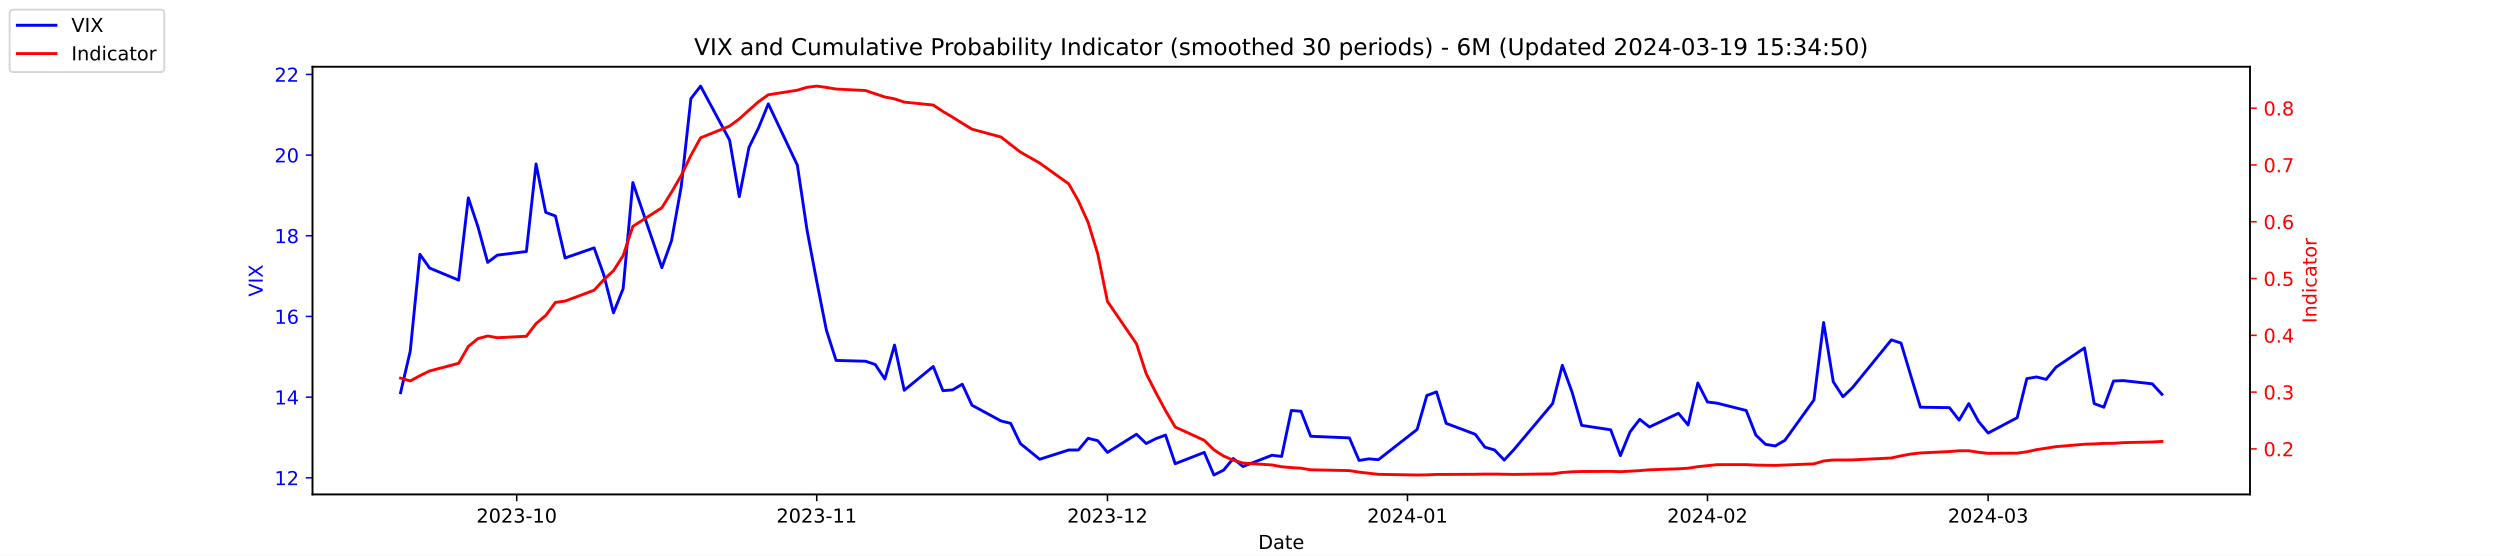
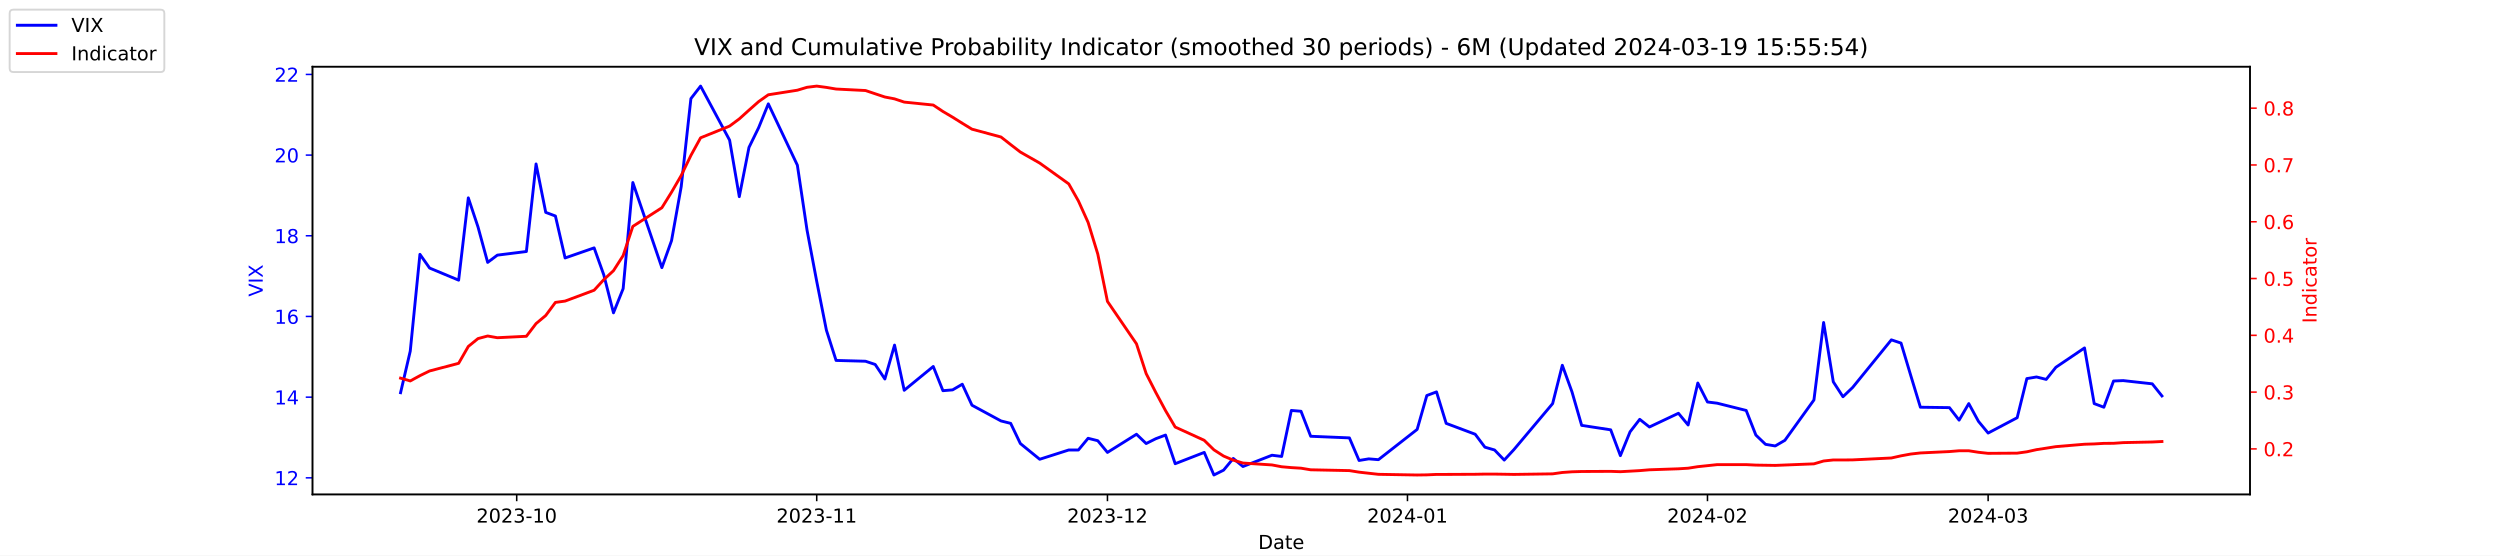
<svg xmlns="http://www.w3.org/2000/svg" xmlns:xlink="http://www.w3.org/1999/xlink" width="1296pt" height="288pt" viewBox="0 0 1296 288" version="1.1">
  <defs>
    <style type="text/css">*{stroke-linejoin: round; stroke-linecap: butt}</style>
  </defs>
  <g id="figure_1">
    <g id="patch_1">
      <path d="M 0 288  L 1296 288  L 1296 0  L 0 0  z " style="fill: #ffffff" />
    </g>
    <g id="axes_1">
      <g id="patch_2">
        <path d="M 162 256.32  L 1166.4 256.32  L 1166.4 34.56  L 162 34.56  z " style="fill: #ffffff" />
      </g>
      <g id="matplotlib.axis_1">
        <g id="xtick_1">
          <g id="line2d_1">
            <defs>
-               <path id="m682fab03b1" d="M 0 0  L 0 3.5  " style="stroke: #000000; stroke-width: 0.8" />
+               <path id="m56eefec7b4" d="M 0 0  L 0 3.5  " style="stroke: #000000; stroke-width: 0.8" />
            </defs>
            <g>
-               <use xlink:href="#m682fab03b1" x="267.858" y="256.32" style="stroke: #000000; stroke-width: 0.8" />
+               <use xlink:href="#m56eefec7b4" x="267.858" y="256.32" style="stroke: #000000; stroke-width: 0.8" />
            </g>
          </g>
          <g id="text_1">
            <g transform="translate(246.9669 270.9184) scale(0.1 -0.1)">
              <defs>
                <path id="DejaVuSans-32" d="M 1228 531  L 3431 531  L 3431 0  L 469 0  L 469 531  Q 828 903 1448 1529  Q 2069 2156 2228 2338  Q 2531 2678 2651 2914  Q 2772 3150 2772 3378  Q 2772 3750 2511 3984  Q 2250 4219 1831 4219  Q 1534 4219 1204 4116  Q 875 4013 500 3803  L 500 4441  Q 881 4594 1212 4672  Q 1544 4750 1819 4750  Q 2544 4750 2975 4387  Q 3406 4025 3406 3419  Q 3406 3131 3298 2873  Q 3191 2616 2906 2266  Q 2828 2175 2409 1742  Q 1991 1309 1228 531  z " transform="scale(0.015625)" />
                <path id="DejaVuSans-30" d="M 2034 4250  Q 1547 4250 1301 3770  Q 1056 3291 1056 2328  Q 1056 1369 1301 889  Q 1547 409 2034 409  Q 2525 409 2770 889  Q 3016 1369 3016 2328  Q 3016 3291 2770 3770  Q 2525 4250 2034 4250  z M 2034 4750  Q 2819 4750 3233 4129  Q 3647 3509 3647 2328  Q 3647 1150 3233 529  Q 2819 -91 2034 -91  Q 1250 -91 836 529  Q 422 1150 422 2328  Q 422 3509 836 4129  Q 1250 4750 2034 4750  z " transform="scale(0.015625)" />
                <path id="DejaVuSans-33" d="M 2597 2516  Q 3050 2419 3304 2112  Q 3559 1806 3559 1356  Q 3559 666 3084 287  Q 2609 -91 1734 -91  Q 1441 -91 1130 -33  Q 819 25 488 141  L 488 750  Q 750 597 1062 519  Q 1375 441 1716 441  Q 2309 441 2620 675  Q 2931 909 2931 1356  Q 2931 1769 2642 2001  Q 2353 2234 1838 2234  L 1294 2234  L 1294 2753  L 1863 2753  Q 2328 2753 2575 2939  Q 2822 3125 2822 3475  Q 2822 3834 2567 4026  Q 2313 4219 1838 4219  Q 1578 4219 1281 4162  Q 984 4106 628 3988  L 628 4550  Q 988 4650 1302 4700  Q 1616 4750 1894 4750  Q 2613 4750 3031 4423  Q 3450 4097 3450 3541  Q 3450 3153 3228 2886  Q 3006 2619 2597 2516  z " transform="scale(0.015625)" />
                <path id="DejaVuSans-2d" d="M 313 2009  L 1997 2009  L 1997 1497  L 313 1497  L 313 2009  z " transform="scale(0.015625)" />
                <path id="DejaVuSans-31" d="M 794 531  L 1825 531  L 1825 4091  L 703 3866  L 703 4441  L 1819 4666  L 2450 4666  L 2450 531  L 3481 531  L 3481 0  L 794 0  L 794 531  z " transform="scale(0.015625)" />
              </defs>
              <use xlink:href="#DejaVuSans-32" />
              <use xlink:href="#DejaVuSans-30" x="63.623" />
              <use xlink:href="#DejaVuSans-32" x="127.246" />
              <use xlink:href="#DejaVuSans-33" x="190.869" />
              <use xlink:href="#DejaVuSans-2d" x="254.492" />
              <use xlink:href="#DejaVuSans-31" x="290.576" />
              <use xlink:href="#DejaVuSans-30" x="354.199" />
            </g>
          </g>
        </g>
        <g id="xtick_2">
          <g id="line2d_2">
            <g>
-               <use xlink:href="#m682fab03b1" x="423.385" y="256.32" style="stroke: #000000; stroke-width: 0.8" />
+               <use xlink:href="#m56eefec7b4" x="423.385" y="256.32" style="stroke: #000000; stroke-width: 0.8" />
            </g>
          </g>
          <g id="text_2">
            <g transform="translate(402.4934 270.9184) scale(0.1 -0.1)">
              <use xlink:href="#DejaVuSans-32" />
              <use xlink:href="#DejaVuSans-30" x="63.623" />
              <use xlink:href="#DejaVuSans-32" x="127.246" />
              <use xlink:href="#DejaVuSans-33" x="190.869" />
              <use xlink:href="#DejaVuSans-2d" x="254.492" />
              <use xlink:href="#DejaVuSans-31" x="290.576" />
              <use xlink:href="#DejaVuSans-31" x="354.199" />
            </g>
          </g>
        </g>
        <g id="xtick_3">
          <g id="line2d_3">
            <g>
-               <use xlink:href="#m682fab03b1" x="574.103" y="256.32" style="stroke: #000000; stroke-width: 0.8" />
+               <use xlink:href="#m56eefec7b4" x="574.103" y="256.32" style="stroke: #000000; stroke-width: 0.8" />
            </g>
          </g>
          <g id="text_3">
            <g transform="translate(553.2119 270.9184) scale(0.1 -0.1)">
              <use xlink:href="#DejaVuSans-32" />
              <use xlink:href="#DejaVuSans-30" x="63.623" />
              <use xlink:href="#DejaVuSans-32" x="127.246" />
              <use xlink:href="#DejaVuSans-33" x="190.869" />
              <use xlink:href="#DejaVuSans-2d" x="254.492" />
              <use xlink:href="#DejaVuSans-31" x="290.576" />
              <use xlink:href="#DejaVuSans-32" x="354.199" />
            </g>
          </g>
        </g>
        <g id="xtick_4">
          <g id="line2d_4">
            <g>
-               <use xlink:href="#m682fab03b1" x="729.63" y="256.32" style="stroke: #000000; stroke-width: 0.8" />
+               <use xlink:href="#m56eefec7b4" x="729.63" y="256.32" style="stroke: #000000; stroke-width: 0.8" />
            </g>
          </g>
          <g id="text_4">
            <g transform="translate(708.7384 270.9184) scale(0.1 -0.1)">
              <defs>
                <path id="DejaVuSans-34" d="M 2419 4116  L 825 1625  L 2419 1625  L 2419 4116  z M 2253 4666  L 3047 4666  L 3047 1625  L 3713 1625  L 3713 1100  L 3047 1100  L 3047 0  L 2419 0  L 2419 1100  L 313 1100  L 313 1709  L 2253 4666  z " transform="scale(0.015625)" />
              </defs>
              <use xlink:href="#DejaVuSans-32" />
              <use xlink:href="#DejaVuSans-30" x="63.623" />
              <use xlink:href="#DejaVuSans-32" x="127.246" />
              <use xlink:href="#DejaVuSans-34" x="190.869" />
              <use xlink:href="#DejaVuSans-2d" x="254.492" />
              <use xlink:href="#DejaVuSans-30" x="290.576" />
              <use xlink:href="#DejaVuSans-31" x="354.199" />
            </g>
          </g>
        </g>
        <g id="xtick_5">
          <g id="line2d_5">
            <g>
-               <use xlink:href="#m682fab03b1" x="885.156" y="256.32" style="stroke: #000000; stroke-width: 0.8" />
+               <use xlink:href="#m56eefec7b4" x="885.156" y="256.32" style="stroke: #000000; stroke-width: 0.8" />
            </g>
          </g>
          <g id="text_5">
            <g transform="translate(864.2649 270.9184) scale(0.1 -0.1)">
              <use xlink:href="#DejaVuSans-32" />
              <use xlink:href="#DejaVuSans-30" x="63.623" />
              <use xlink:href="#DejaVuSans-32" x="127.246" />
              <use xlink:href="#DejaVuSans-34" x="190.869" />
              <use xlink:href="#DejaVuSans-2d" x="254.492" />
              <use xlink:href="#DejaVuSans-30" x="290.576" />
              <use xlink:href="#DejaVuSans-32" x="354.199" />
            </g>
          </g>
        </g>
        <g id="xtick_6">
          <g id="line2d_6">
            <g>
-               <use xlink:href="#m682fab03b1" x="1030.649" y="256.32" style="stroke: #000000; stroke-width: 0.8" />
+               <use xlink:href="#m56eefec7b4" x="1030.649" y="256.32" style="stroke: #000000; stroke-width: 0.8" />
            </g>
          </g>
          <g id="text_6">
            <g transform="translate(1009.757 270.9184) scale(0.1 -0.1)">
              <use xlink:href="#DejaVuSans-32" />
              <use xlink:href="#DejaVuSans-30" x="63.623" />
              <use xlink:href="#DejaVuSans-32" x="127.246" />
              <use xlink:href="#DejaVuSans-34" x="190.869" />
              <use xlink:href="#DejaVuSans-2d" x="254.492" />
              <use xlink:href="#DejaVuSans-30" x="290.576" />
              <use xlink:href="#DejaVuSans-33" x="354.199" />
            </g>
          </g>
        </g>
        <g id="text_7">
          <g transform="translate(652.2492 284.5966) scale(0.1 -0.1)">
            <defs>
              <path id="DejaVuSans-44" d="M 1259 4147  L 1259 519  L 2022 519  Q 2988 519 3436 956  Q 3884 1394 3884 2338  Q 3884 3275 3436 3711  Q 2988 4147 2022 4147  L 1259 4147  z M 628 4666  L 1925 4666  Q 3281 4666 3915 4102  Q 4550 3538 4550 2338  Q 4550 1131 3912 565  Q 3275 0 1925 0  L 628 0  L 628 4666  z " transform="scale(0.015625)" />
              <path id="DejaVuSans-61" d="M 2194 1759  Q 1497 1759 1228 1600  Q 959 1441 959 1056  Q 959 750 1161 570  Q 1363 391 1709 391  Q 2188 391 2477 730  Q 2766 1069 2766 1631  L 2766 1759  L 2194 1759  z M 3341 1997  L 3341 0  L 2766 0  L 2766 531  Q 2569 213 2275 61  Q 1981 -91 1556 -91  Q 1019 -91 701 211  Q 384 513 384 1019  Q 384 1609 779 1909  Q 1175 2209 1959 2209  L 2766 2209  L 2766 2266  Q 2766 2663 2505 2880  Q 2244 3097 1772 3097  Q 1472 3097 1187 3025  Q 903 2953 641 2809  L 641 3341  Q 956 3463 1253 3523  Q 1550 3584 1831 3584  Q 2591 3584 2966 3190  Q 3341 2797 3341 1997  z " transform="scale(0.015625)" />
              <path id="DejaVuSans-74" d="M 1172 4494  L 1172 3500  L 2356 3500  L 2356 3053  L 1172 3053  L 1172 1153  Q 1172 725 1289 603  Q 1406 481 1766 481  L 2356 481  L 2356 0  L 1766 0  Q 1100 0 847 248  Q 594 497 594 1153  L 594 3053  L 172 3053  L 172 3500  L 594 3500  L 594 4494  L 1172 4494  z " transform="scale(0.015625)" />
              <path id="DejaVuSans-65" d="M 3597 1894  L 3597 1613  L 953 1613  Q 991 1019 1311 708  Q 1631 397 2203 397  Q 2534 397 2845 478  Q 3156 559 3463 722  L 3463 178  Q 3153 47 2828 -22  Q 2503 -91 2169 -91  Q 1331 -91 842 396  Q 353 884 353 1716  Q 353 2575 817 3079  Q 1281 3584 2069 3584  Q 2775 3584 3186 3129  Q 3597 2675 3597 1894  z M 3022 2063  Q 3016 2534 2758 2815  Q 2500 3097 2075 3097  Q 1594 3097 1305 2825  Q 1016 2553 972 2059  L 3022 2063  z " transform="scale(0.015625)" />
            </defs>
            <use xlink:href="#DejaVuSans-44" />
            <use xlink:href="#DejaVuSans-61" x="77.002" />
            <use xlink:href="#DejaVuSans-74" x="138.281" />
            <use xlink:href="#DejaVuSans-65" x="177.49" />
          </g>
        </g>
      </g>
      <g id="matplotlib.axis_2">
        <g id="ytick_1">
          <g id="line2d_7">
            <defs>
-               <path id="me8ca800cf0" d="M 0 0  L -3.5 0  " style="stroke: #0000ff; stroke-width: 0.8" />
+               <path id="m4234134380" d="M 0 0  L -3.5 0  " style="stroke: #0000ff; stroke-width: 0.8" />
            </defs>
            <g>
-               <use xlink:href="#me8ca800cf0" x="162" y="247.704" style="fill: #0000ff; stroke: #0000ff; stroke-width: 0.8" />
+               <use xlink:href="#m4234134380" x="162" y="247.704" style="fill: #0000ff; stroke: #0000ff; stroke-width: 0.8" />
            </g>
          </g>
          <g id="text_8">
            <g style="fill: #0000ff" transform="translate(142.275 251.5031) scale(0.1 -0.1)">
              <use xlink:href="#DejaVuSans-31" />
              <use xlink:href="#DejaVuSans-32" x="63.623" />
            </g>
          </g>
        </g>
        <g id="ytick_2">
          <g id="line2d_8">
            <g>
-               <use xlink:href="#me8ca800cf0" x="162" y="205.878" style="fill: #0000ff; stroke: #0000ff; stroke-width: 0.8" />
+               <use xlink:href="#m4234134380" x="162" y="205.878" style="fill: #0000ff; stroke: #0000ff; stroke-width: 0.8" />
            </g>
          </g>
          <g id="text_9">
            <g style="fill: #0000ff" transform="translate(142.275 209.6774) scale(0.1 -0.1)">
              <use xlink:href="#DejaVuSans-31" />
              <use xlink:href="#DejaVuSans-34" x="63.623" />
            </g>
          </g>
        </g>
        <g id="ytick_3">
          <g id="line2d_9">
            <g>
-               <use xlink:href="#me8ca800cf0" x="162" y="164.052" style="fill: #0000ff; stroke: #0000ff; stroke-width: 0.8" />
+               <use xlink:href="#m4234134380" x="162" y="164.052" style="fill: #0000ff; stroke: #0000ff; stroke-width: 0.8" />
            </g>
          </g>
          <g id="text_10">
            <g style="fill: #0000ff" transform="translate(142.275 167.8517) scale(0.1 -0.1)">
              <defs>
                <path id="DejaVuSans-36" d="M 2113 2584  Q 1688 2584 1439 2293  Q 1191 2003 1191 1497  Q 1191 994 1439 701  Q 1688 409 2113 409  Q 2538 409 2786 701  Q 3034 994 3034 1497  Q 3034 2003 2786 2293  Q 2538 2584 2113 2584  z M 3366 4563  L 3366 3988  Q 3128 4100 2886 4159  Q 2644 4219 2406 4219  Q 1781 4219 1451 3797  Q 1122 3375 1075 2522  Q 1259 2794 1537 2939  Q 1816 3084 2150 3084  Q 2853 3084 3261 2657  Q 3669 2231 3669 1497  Q 3669 778 3244 343  Q 2819 -91 2113 -91  Q 1303 -91 875 529  Q 447 1150 447 2328  Q 447 3434 972 4092  Q 1497 4750 2381 4750  Q 2619 4750 2861 4703  Q 3103 4656 3366 4563  z " transform="scale(0.015625)" />
              </defs>
              <use xlink:href="#DejaVuSans-31" />
              <use xlink:href="#DejaVuSans-36" x="63.623" />
            </g>
          </g>
        </g>
        <g id="ytick_4">
          <g id="line2d_10">
            <g>
-               <use xlink:href="#me8ca800cf0" x="162" y="122.227" style="fill: #0000ff; stroke: #0000ff; stroke-width: 0.8" />
+               <use xlink:href="#m4234134380" x="162" y="122.227" style="fill: #0000ff; stroke: #0000ff; stroke-width: 0.8" />
            </g>
          </g>
          <g id="text_11">
            <g style="fill: #0000ff" transform="translate(142.275 126.0259) scale(0.1 -0.1)">
              <defs>
                <path id="DejaVuSans-38" d="M 2034 2216  Q 1584 2216 1326 1975  Q 1069 1734 1069 1313  Q 1069 891 1326 650  Q 1584 409 2034 409  Q 2484 409 2743 651  Q 3003 894 3003 1313  Q 3003 1734 2745 1975  Q 2488 2216 2034 2216  z M 1403 2484  Q 997 2584 770 2862  Q 544 3141 544 3541  Q 544 4100 942 4425  Q 1341 4750 2034 4750  Q 2731 4750 3128 4425  Q 3525 4100 3525 3541  Q 3525 3141 3298 2862  Q 3072 2584 2669 2484  Q 3125 2378 3379 2068  Q 3634 1759 3634 1313  Q 3634 634 3220 271  Q 2806 -91 2034 -91  Q 1263 -91 848 271  Q 434 634 434 1313  Q 434 1759 690 2068  Q 947 2378 1403 2484  z M 1172 3481  Q 1172 3119 1398 2916  Q 1625 2713 2034 2713  Q 2441 2713 2670 2916  Q 2900 3119 2900 3481  Q 2900 3844 2670 4047  Q 2441 4250 2034 4250  Q 1625 4250 1398 4047  Q 1172 3844 1172 3481  z " transform="scale(0.015625)" />
              </defs>
              <use xlink:href="#DejaVuSans-31" />
              <use xlink:href="#DejaVuSans-38" x="63.623" />
            </g>
          </g>
        </g>
        <g id="ytick_5">
          <g id="line2d_11">
            <g>
-               <use xlink:href="#me8ca800cf0" x="162" y="80.401" style="fill: #0000ff; stroke: #0000ff; stroke-width: 0.8" />
+               <use xlink:href="#m4234134380" x="162" y="80.401" style="fill: #0000ff; stroke: #0000ff; stroke-width: 0.8" />
            </g>
          </g>
          <g id="text_12">
            <g style="fill: #0000ff" transform="translate(142.275 84.2002) scale(0.1 -0.1)">
              <use xlink:href="#DejaVuSans-32" />
              <use xlink:href="#DejaVuSans-30" x="63.623" />
            </g>
          </g>
        </g>
        <g id="ytick_6">
          <g id="line2d_12">
            <g>
-               <use xlink:href="#me8ca800cf0" x="162" y="38.575" style="fill: #0000ff; stroke: #0000ff; stroke-width: 0.8" />
+               <use xlink:href="#m4234134380" x="162" y="38.575" style="fill: #0000ff; stroke: #0000ff; stroke-width: 0.8" />
            </g>
          </g>
          <g id="text_13">
            <g style="fill: #0000ff" transform="translate(142.275 42.37447) scale(0.1 -0.1)">
              <use xlink:href="#DejaVuSans-32" />
              <use xlink:href="#DejaVuSans-32" x="63.623" />
            </g>
          </g>
        </g>
        <g id="text_14">
          <g style="fill: #0000ff" transform="translate(136.1953 153.7603) rotate(-90) scale(0.1 -0.1)">
            <defs>
              <path id="DejaVuSans-56" d="M 1831 0  L 50 4666  L 709 4666  L 2188 738  L 3669 4666  L 4325 4666  L 2547 0  L 1831 0  z " transform="scale(0.015625)" />
              <path id="DejaVuSans-49" d="M 628 4666  L 1259 4666  L 1259 0  L 628 0  L 628 4666  z " transform="scale(0.015625)" />
              <path id="DejaVuSans-58" d="M 403 4666  L 1081 4666  L 2241 2931  L 3406 4666  L 4084 4666  L 2584 2425  L 4184 0  L 3506 0  L 2194 1984  L 872 0  L 191 0  L 1856 2491  L 403 4666  z " transform="scale(0.015625)" />
            </defs>
            <use xlink:href="#DejaVuSans-56" />
            <use xlink:href="#DejaVuSans-49" x="68.408" />
            <use xlink:href="#DejaVuSans-58" x="97.9" />
          </g>
        </g>
      </g>
      <g id="line2d_13">
-         <path d="M 207.655 203.578  L 212.672 182.037  L 217.689 131.847  L 222.705 138.957  L 237.756 145.231  L 242.773 102.569  L 247.79 117.626  L 252.807 136.029  L 257.824 132.265  L 272.875 130.383  L 277.892 85.002  L 282.909 110.097  L 287.926 111.979  L 292.943 133.729  L 307.994 128.501  L 313.011 142.512  L 318.028 162.17  L 323.045 149.623  L 328.062 94.622  L 343.113 138.748  L 348.13 124.736  L 353.147 96.713  L 358.164 51.123  L 363.181 44.64  L 378.232 72.663  L 383.249 101.941  L 388.266 76.428  L 393.283 66.18  L 398.3 53.842  L 413.351 85.629  L 418.368 119.299  L 423.385 145.858  L 428.402 171.163  L 433.419 186.847  L 448.679 187.266  L 453.696 188.939  L 458.713 196.467  L 463.73 178.901  L 468.747 202.323  L 483.798 189.984  L 488.815 202.532  L 493.832 202.114  L 498.849 199.186  L 503.866 210.061  L 518.917 218.217  L 523.934 219.472  L 528.951 229.928  L 538.984 238.084  L 554.035 233.274  L 559.052 233.274  L 564.069 227.209  L 569.086 228.464  L 574.103 234.529  L 589.154 225.118  L 594.171 229.928  L 599.188 227.418  L 604.205 225.536  L 609.222 240.384  L 624.273 234.529  L 629.29 246.24  L 634.307 243.73  L 639.324 237.666  L 644.341 241.848  L 659.392 235.993  L 664.409 236.62  L 669.426 212.779  L 674.443 213.198  L 679.46 226.164  L 699.528 227  L 704.545 238.711  L 709.562 237.875  L 714.579 238.293  L 734.647 222.608  L 739.664 205.042  L 744.681 203.159  L 749.698 219.472  L 764.749 225.118  L 769.766 231.81  L 774.783 233.274  L 779.8 238.502  L 784.817 233.065  L 804.885 209.224  L 809.902 189.357  L 814.919 203.159  L 819.936 220.517  L 834.986 222.818  L 840.003 236.202  L 845.02 223.863  L 850.037 217.38  L 855.054 221.354  L 870.105 214.243  L 875.122 220.308  L 880.139 198.559  L 885.156 208.388  L 890.173 209.015  L 905.224 212.779  L 910.241 225.536  L 915.258 230.346  L 920.275 231.183  L 925.292 228.255  L 940.343 207.342  L 945.36 167.189  L 950.377 197.931  L 955.394 205.669  L 960.411 200.859  L 980.479 176.182  L 985.496 177.855  L 990.513 194.585  L 995.53 211.106  L 1010.581 211.316  L 1015.598 217.798  L 1020.615 209.224  L 1025.632 218.426  L 1030.649 224.491  L 1045.7 216.544  L 1050.717 196.258  L 1055.734 195.422  L 1060.751 196.677  L 1065.768 190.403  L 1080.61 180.364  L 1085.627 209.224  L 1090.644 211.106  L 1095.661 197.513  L 1100.678 197.304  L 1115.728 198.977  L 1120.745 204.414  " clip-path="url(#p1dd8aed8fa)" style="fill: none; stroke: #0000ff; stroke-width: 1.5; stroke-linecap: square" />
+         <path d="M 207.655 203.578  L 212.672 182.037  L 217.689 131.847  L 222.705 138.957  L 237.756 145.231  L 242.773 102.569  L 247.79 117.626  L 252.807 136.029  L 257.824 132.265  L 272.875 130.383  L 277.892 85.002  L 282.909 110.097  L 287.926 111.979  L 292.943 133.729  L 307.994 128.501  L 313.011 142.512  L 318.028 162.17  L 323.045 149.623  L 328.062 94.622  L 343.113 138.748  L 348.13 124.736  L 353.147 96.713  L 358.164 51.123  L 363.181 44.64  L 378.232 72.663  L 383.249 101.941  L 388.266 76.428  L 393.283 66.18  L 398.3 53.842  L 413.351 85.629  L 418.368 119.299  L 423.385 145.858  L 428.402 171.163  L 433.419 186.847  L 448.679 187.266  L 453.696 188.939  L 458.713 196.467  L 463.73 178.901  L 468.747 202.323  L 483.798 189.984  L 488.815 202.532  L 493.832 202.114  L 498.849 199.186  L 503.866 210.061  L 518.917 218.217  L 523.934 219.472  L 528.951 229.928  L 538.984 238.084  L 554.035 233.274  L 559.052 233.274  L 564.069 227.209  L 569.086 228.464  L 574.103 234.529  L 589.154 225.118  L 594.171 229.928  L 599.188 227.418  L 604.205 225.536  L 609.222 240.384  L 624.273 234.529  L 629.29 246.24  L 634.307 243.73  L 639.324 237.666  L 644.341 241.848  L 659.392 235.993  L 664.409 236.62  L 669.426 212.779  L 674.443 213.198  L 679.46 226.164  L 699.528 227  L 704.545 238.711  L 709.562 237.875  L 714.579 238.293  L 734.647 222.608  L 739.664 205.042  L 744.681 203.159  L 749.698 219.472  L 764.749 225.118  L 769.766 231.81  L 774.783 233.274  L 779.8 238.502  L 784.817 233.065  L 804.885 209.224  L 809.902 189.357  L 814.919 203.159  L 819.936 220.517  L 834.986 222.818  L 840.003 236.202  L 845.02 223.863  L 850.037 217.38  L 855.054 221.354  L 870.105 214.243  L 875.122 220.308  L 880.139 198.559  L 885.156 208.388  L 890.173 209.015  L 905.224 212.779  L 910.241 225.536  L 915.258 230.346  L 920.275 231.183  L 925.292 228.255  L 940.343 207.342  L 945.36 167.189  L 950.377 197.931  L 955.394 205.669  L 960.411 200.859  L 980.479 176.182  L 985.496 177.855  L 990.513 194.585  L 995.53 211.106  L 1010.581 211.316  L 1015.598 217.798  L 1020.615 209.224  L 1025.632 218.426  L 1030.649 224.491  L 1045.7 216.544  L 1050.717 196.258  L 1055.734 195.422  L 1060.751 196.677  L 1065.768 190.403  L 1080.61 180.364  L 1085.627 209.224  L 1090.644 211.106  L 1095.661 197.513  L 1100.678 197.304  L 1115.728 198.977  L 1120.745 205.251  " clip-path="url(#p139e846988)" style="fill: none; stroke: #0000ff; stroke-width: 1.5; stroke-linecap: square" />
      </g>
      <g id="patch_3">
        <path d="M 162 256.32  L 162 34.56  " style="fill: none; stroke: #000000; stroke-width: 0.8; stroke-linejoin: miter; stroke-linecap: square" />
      </g>
      <g id="patch_4">
        <path d="M 1166.4 256.32  L 1166.4 34.56  " style="fill: none; stroke: #000000; stroke-width: 0.8; stroke-linejoin: miter; stroke-linecap: square" />
      </g>
      <g id="patch_5">
        <path d="M 162 256.32  L 1166.4 256.32  " style="fill: none; stroke: #000000; stroke-width: 0.8; stroke-linejoin: miter; stroke-linecap: square" />
      </g>
      <g id="patch_6">
        <path d="M 162 34.56  L 1166.4 34.56  " style="fill: none; stroke: #000000; stroke-width: 0.8; stroke-linejoin: miter; stroke-linecap: square" />
      </g>
    </g>
    <g id="axes_2">
      <g id="matplotlib.axis_3">
        <g id="ytick_7">
          <g id="line2d_14">
            <defs>
-               <path id="m44a4d90c9a" d="M 0 0  L 3.5 0  " style="stroke: #ff0000; stroke-width: 0.8" />
+               <path id="m56b8c5a5df" d="M 0 0  L 3.5 0  " style="stroke: #ff0000; stroke-width: 0.8" />
            </defs>
            <g>
-               <use xlink:href="#m44a4d90c9a" x="1166.4" y="232.713" style="fill: #ff0000; stroke: #ff0000; stroke-width: 0.8" />
+               <use xlink:href="#m56b8c5a5df" x="1166.4" y="232.713" style="fill: #ff0000; stroke: #ff0000; stroke-width: 0.8" />
            </g>
          </g>
          <g id="text_15">
            <g style="fill: #ff0000" transform="translate(1173.4 236.5124) scale(0.1 -0.1)">
              <defs>
                <path id="DejaVuSans-2e" d="M 684 794  L 1344 794  L 1344 0  L 684 0  L 684 794  z " transform="scale(0.015625)" />
              </defs>
              <use xlink:href="#DejaVuSans-30" />
              <use xlink:href="#DejaVuSans-2e" x="63.623" />
              <use xlink:href="#DejaVuSans-32" x="95.41" />
            </g>
          </g>
        </g>
        <g id="ytick_8">
          <g id="line2d_15">
            <g>
-               <use xlink:href="#m44a4d90c9a" x="1166.4" y="203.274" style="fill: #ff0000; stroke: #ff0000; stroke-width: 0.8" />
+               <use xlink:href="#m56b8c5a5df" x="1166.4" y="203.274" style="fill: #ff0000; stroke: #ff0000; stroke-width: 0.8" />
            </g>
          </g>
          <g id="text_16">
            <g style="fill: #ff0000" transform="translate(1173.4 207.0729) scale(0.1 -0.1)">
              <use xlink:href="#DejaVuSans-30" />
              <use xlink:href="#DejaVuSans-2e" x="63.623" />
              <use xlink:href="#DejaVuSans-33" x="95.41" />
            </g>
          </g>
        </g>
        <g id="ytick_9">
          <g id="line2d_16">
            <g>
-               <use xlink:href="#m44a4d90c9a" x="1166.4" y="173.834" style="fill: #ff0000; stroke: #ff0000; stroke-width: 0.8" />
+               <use xlink:href="#m56b8c5a5df" x="1166.4" y="173.834" style="fill: #ff0000; stroke: #ff0000; stroke-width: 0.8" />
            </g>
          </g>
          <g id="text_17">
            <g style="fill: #ff0000" transform="translate(1173.4 177.6333) scale(0.1 -0.1)">
              <use xlink:href="#DejaVuSans-30" />
              <use xlink:href="#DejaVuSans-2e" x="63.623" />
              <use xlink:href="#DejaVuSans-34" x="95.41" />
            </g>
          </g>
        </g>
        <g id="ytick_10">
          <g id="line2d_17">
            <g>
-               <use xlink:href="#m44a4d90c9a" x="1166.4" y="144.395" style="fill: #ff0000; stroke: #ff0000; stroke-width: 0.8" />
+               <use xlink:href="#m56b8c5a5df" x="1166.4" y="144.395" style="fill: #ff0000; stroke: #ff0000; stroke-width: 0.8" />
            </g>
          </g>
          <g id="text_18">
            <g style="fill: #ff0000" transform="translate(1173.4 148.1937) scale(0.1 -0.1)">
              <defs>
                <path id="DejaVuSans-35" d="M 691 4666  L 3169 4666  L 3169 4134  L 1269 4134  L 1269 2991  Q 1406 3038 1543 3061  Q 1681 3084 1819 3084  Q 2600 3084 3056 2656  Q 3513 2228 3513 1497  Q 3513 744 3044 326  Q 2575 -91 1722 -91  Q 1428 -91 1123 -41  Q 819 9 494 109  L 494 744  Q 775 591 1075 516  Q 1375 441 1709 441  Q 2250 441 2565 725  Q 2881 1009 2881 1497  Q 2881 1984 2565 2268  Q 2250 2553 1709 2553  Q 1456 2553 1204 2497  Q 953 2441 691 2322  L 691 4666  z " transform="scale(0.015625)" />
              </defs>
              <use xlink:href="#DejaVuSans-30" />
              <use xlink:href="#DejaVuSans-2e" x="63.623" />
              <use xlink:href="#DejaVuSans-35" x="95.41" />
            </g>
          </g>
        </g>
        <g id="ytick_11">
          <g id="line2d_18">
            <g>
-               <use xlink:href="#m44a4d90c9a" x="1166.4" y="114.955" style="fill: #ff0000; stroke: #ff0000; stroke-width: 0.8" />
+               <use xlink:href="#m56b8c5a5df" x="1166.4" y="114.955" style="fill: #ff0000; stroke: #ff0000; stroke-width: 0.8" />
            </g>
          </g>
          <g id="text_19">
            <g style="fill: #ff0000" transform="translate(1173.4 118.7542) scale(0.1 -0.1)">
              <use xlink:href="#DejaVuSans-30" />
              <use xlink:href="#DejaVuSans-2e" x="63.623" />
              <use xlink:href="#DejaVuSans-36" x="95.41" />
            </g>
          </g>
        </g>
        <g id="ytick_12">
          <g id="line2d_19">
            <g>
-               <use xlink:href="#m44a4d90c9a" x="1166.4" y="85.515" style="fill: #ff0000; stroke: #ff0000; stroke-width: 0.8" />
+               <use xlink:href="#m56b8c5a5df" x="1166.4" y="85.515" style="fill: #ff0000; stroke: #ff0000; stroke-width: 0.8" />
            </g>
          </g>
          <g id="text_20">
            <g style="fill: #ff0000" transform="translate(1173.4 89.31461) scale(0.1 -0.1)">
              <defs>
                <path id="DejaVuSans-37" d="M 525 4666  L 3525 4666  L 3525 4397  L 1831 0  L 1172 0  L 2766 4134  L 525 4134  L 525 4666  z " transform="scale(0.015625)" />
              </defs>
              <use xlink:href="#DejaVuSans-30" />
              <use xlink:href="#DejaVuSans-2e" x="63.623" />
              <use xlink:href="#DejaVuSans-37" x="95.41" />
            </g>
          </g>
        </g>
        <g id="ytick_13">
          <g id="line2d_20">
            <g>
-               <use xlink:href="#m44a4d90c9a" x="1166.4" y="56.076" style="fill: #ff0000; stroke: #ff0000; stroke-width: 0.8" />
+               <use xlink:href="#m56b8c5a5df" x="1166.4" y="56.076" style="fill: #ff0000; stroke: #ff0000; stroke-width: 0.8" />
            </g>
          </g>
          <g id="text_21">
            <g style="fill: #ff0000" transform="translate(1173.4 59.87505) scale(0.1 -0.1)">
              <use xlink:href="#DejaVuSans-30" />
              <use xlink:href="#DejaVuSans-2e" x="63.623" />
              <use xlink:href="#DejaVuSans-38" x="95.41" />
            </g>
          </g>
        </g>
        <g id="text_22">
          <g style="fill: #ff0000" transform="translate(1200.902 167.5353) rotate(-90) scale(0.1 -0.1)">
            <defs>
              <path id="DejaVuSans-6e" d="M 3513 2113  L 3513 0  L 2938 0  L 2938 2094  Q 2938 2591 2744 2837  Q 2550 3084 2163 3084  Q 1697 3084 1428 2787  Q 1159 2491 1159 1978  L 1159 0  L 581 0  L 581 3500  L 1159 3500  L 1159 2956  Q 1366 3272 1645 3428  Q 1925 3584 2291 3584  Q 2894 3584 3203 3211  Q 3513 2838 3513 2113  z " transform="scale(0.015625)" />
              <path id="DejaVuSans-64" d="M 2906 2969  L 2906 4863  L 3481 4863  L 3481 0  L 2906 0  L 2906 525  Q 2725 213 2448 61  Q 2172 -91 1784 -91  Q 1150 -91 751 415  Q 353 922 353 1747  Q 353 2572 751 3078  Q 1150 3584 1784 3584  Q 2172 3584 2448 3432  Q 2725 3281 2906 2969  z M 947 1747  Q 947 1113 1208 752  Q 1469 391 1925 391  Q 2381 391 2643 752  Q 2906 1113 2906 1747  Q 2906 2381 2643 2742  Q 2381 3103 1925 3103  Q 1469 3103 1208 2742  Q 947 2381 947 1747  z " transform="scale(0.015625)" />
              <path id="DejaVuSans-69" d="M 603 3500  L 1178 3500  L 1178 0  L 603 0  L 603 3500  z M 603 4863  L 1178 4863  L 1178 4134  L 603 4134  L 603 4863  z " transform="scale(0.015625)" />
              <path id="DejaVuSans-63" d="M 3122 3366  L 3122 2828  Q 2878 2963 2633 3030  Q 2388 3097 2138 3097  Q 1578 3097 1268 2742  Q 959 2388 959 1747  Q 959 1106 1268 751  Q 1578 397 2138 397  Q 2388 397 2633 464  Q 2878 531 3122 666  L 3122 134  Q 2881 22 2623 -34  Q 2366 -91 2075 -91  Q 1284 -91 818 406  Q 353 903 353 1747  Q 353 2603 823 3093  Q 1294 3584 2113 3584  Q 2378 3584 2631 3529  Q 2884 3475 3122 3366  z " transform="scale(0.015625)" />
              <path id="DejaVuSans-6f" d="M 1959 3097  Q 1497 3097 1228 2736  Q 959 2375 959 1747  Q 959 1119 1226 758  Q 1494 397 1959 397  Q 2419 397 2687 759  Q 2956 1122 2956 1747  Q 2956 2369 2687 2733  Q 2419 3097 1959 3097  z M 1959 3584  Q 2709 3584 3137 3096  Q 3566 2609 3566 1747  Q 3566 888 3137 398  Q 2709 -91 1959 -91  Q 1206 -91 779 398  Q 353 888 353 1747  Q 353 2609 779 3096  Q 1206 3584 1959 3584  z " transform="scale(0.015625)" />
              <path id="DejaVuSans-72" d="M 2631 2963  Q 2534 3019 2420 3045  Q 2306 3072 2169 3072  Q 1681 3072 1420 2755  Q 1159 2438 1159 1844  L 1159 0  L 581 0  L 581 3500  L 1159 3500  L 1159 2956  Q 1341 3275 1631 3429  Q 1922 3584 2338 3584  Q 2397 3584 2469 3576  Q 2541 3569 2628 3553  L 2631 2963  z " transform="scale(0.015625)" />
            </defs>
            <use xlink:href="#DejaVuSans-49" />
            <use xlink:href="#DejaVuSans-6e" x="29.492" />
            <use xlink:href="#DejaVuSans-64" x="92.871" />
            <use xlink:href="#DejaVuSans-69" x="156.348" />
            <use xlink:href="#DejaVuSans-63" x="184.131" />
            <use xlink:href="#DejaVuSans-61" x="239.111" />
            <use xlink:href="#DejaVuSans-74" x="300.391" />
            <use xlink:href="#DejaVuSans-6f" x="339.6" />
            <use xlink:href="#DejaVuSans-72" x="400.781" />
          </g>
        </g>
      </g>
      <g id="line2d_21">
-         <path d="M 207.655 196.03  L 212.672 197.48  L 217.689 194.751  L 222.705 192.302  L 237.756 188.344  L 242.773 179.6  L 247.79 175.524  L 252.807 174.185  L 257.824 175.072  L 272.875 174.329  L 277.892 167.743  L 282.909 163.548  L 287.926 156.768  L 292.943 156.08  L 307.994 150.454  L 313.011 144.956  L 318.028 140.325  L 323.045 132.481  L 328.062 117.358  L 343.113 107.685  L 348.13 99.611  L 353.147 90.97  L 358.164 80.575  L 363.181 71.441  L 378.232 65.356  L 383.249 61.63  L 388.266 57.104  L 393.283 52.675  L 398.3 49.133  L 413.351 46.763  L 418.368 45.254  L 423.385 44.64  L 428.402 45.308  L 433.419 46.153  L 448.679 46.927  L 453.696 48.615  L 458.713 50.286  L 463.73 51.252  L 468.747 52.928  L 483.798 54.457  L 488.815 57.793  L 493.832 60.754  L 498.849 63.899  L 503.866 66.969  L 518.917 71.025  L 523.934 74.957  L 528.951 78.824  L 538.984 84.54  L 554.035 95.325  L 559.052 104.185  L 564.069 115.298  L 569.086 131.683  L 574.103 156.245  L 589.154 178.256  L 594.171 193.676  L 599.188 203.499  L 604.205 212.853  L 609.222 221.38  L 624.273 228.267  L 629.29 233.189  L 634.307 236.419  L 639.324 238.538  L 644.341 240.04  L 659.392 241.024  L 664.409 241.967  L 669.426 242.407  L 674.443 242.71  L 679.46 243.542  L 699.528 243.962  L 704.545 244.766  L 709.562 245.329  L 714.579 245.887  L 734.647 246.24  L 739.664 246.165  L 744.681 245.938  L 749.698 245.938  L 764.749 245.865  L 769.766 245.769  L 774.783 245.769  L 779.8 245.849  L 784.817 245.938  L 804.885 245.644  L 809.902 244.934  L 814.919 244.579  L 819.936 244.425  L 834.986 244.349  L 840.003 244.525  L 845.02 244.252  L 850.037 243.966  L 855.054 243.542  L 870.105 243.027  L 875.122 242.717  L 880.139 241.924  L 885.156 241.401  L 890.173 240.864  L 905.224 240.864  L 910.241 241.106  L 915.258 241.187  L 920.275 241.268  L 925.292 241.065  L 940.343 240.46  L 945.36 238.98  L 950.377 238.442  L 955.394 238.455  L 960.411 238.405  L 980.479 237.424  L 985.496 236.302  L 990.513 235.377  L 995.53 234.808  L 1010.581 234.091  L 1015.598 233.679  L 1020.615 233.679  L 1025.632 234.458  L 1030.649 235.014  L 1045.7 234.911  L 1050.717 234.214  L 1055.734 233.102  L 1060.751 232.331  L 1065.768 231.541  L 1080.61 230.291  L 1085.627 230.134  L 1090.644 229.843  L 1095.661 229.81  L 1100.678 229.454  L 1115.728 229.128  L 1120.745 228.854  " clip-path="url(#p1dd8aed8fa)" style="fill: none; stroke: #ff0000; stroke-width: 1.5; stroke-linecap: square" />
+         <path d="M 207.655 196.03  L 212.672 197.48  L 217.689 194.751  L 222.705 192.302  L 237.756 188.344  L 242.773 179.6  L 247.79 175.524  L 252.807 174.185  L 257.824 175.072  L 272.875 174.329  L 277.892 167.743  L 282.909 163.548  L 287.926 156.768  L 292.943 156.08  L 307.994 150.454  L 313.011 144.956  L 318.028 140.325  L 323.045 132.481  L 328.062 117.358  L 343.113 107.685  L 348.13 99.611  L 353.147 90.97  L 358.164 80.575  L 363.181 71.441  L 378.232 65.356  L 383.249 61.63  L 388.266 57.104  L 393.283 52.675  L 398.3 49.133  L 413.351 46.763  L 418.368 45.254  L 423.385 44.64  L 428.402 45.308  L 433.419 46.153  L 448.679 46.927  L 453.696 48.615  L 458.713 50.286  L 463.73 51.252  L 468.747 52.928  L 483.798 54.457  L 488.815 57.793  L 493.832 60.754  L 498.849 63.899  L 503.866 66.969  L 518.917 71.025  L 523.934 74.957  L 528.951 78.824  L 538.984 84.54  L 554.035 95.325  L 559.052 104.185  L 564.069 115.298  L 569.086 131.683  L 574.103 156.245  L 589.154 178.256  L 594.171 193.676  L 599.188 203.499  L 604.205 212.853  L 609.222 221.38  L 624.273 228.267  L 629.29 233.189  L 634.307 236.419  L 639.324 238.538  L 644.341 240.04  L 659.392 241.024  L 664.409 241.967  L 669.426 242.407  L 674.443 242.71  L 679.46 243.542  L 699.528 243.962  L 704.545 244.766  L 709.562 245.329  L 714.579 245.887  L 734.647 246.24  L 739.664 246.165  L 744.681 245.938  L 749.698 245.938  L 764.749 245.865  L 769.766 245.769  L 774.783 245.769  L 779.8 245.849  L 784.817 245.938  L 804.885 245.644  L 809.902 244.934  L 814.919 244.579  L 819.936 244.425  L 834.986 244.349  L 840.003 244.525  L 845.02 244.252  L 850.037 243.966  L 855.054 243.542  L 870.105 243.027  L 875.122 242.717  L 880.139 241.924  L 885.156 241.401  L 890.173 240.864  L 905.224 240.864  L 910.241 241.106  L 915.258 241.187  L 920.275 241.268  L 925.292 241.065  L 940.343 240.46  L 945.36 238.98  L 950.377 238.442  L 955.394 238.455  L 960.411 238.405  L 980.479 237.424  L 985.496 236.302  L 990.513 235.377  L 995.53 234.808  L 1010.581 234.091  L 1015.598 233.679  L 1020.615 233.679  L 1025.632 234.458  L 1030.649 235.014  L 1045.7 234.911  L 1050.717 234.214  L 1055.734 233.102  L 1060.751 232.331  L 1065.768 231.541  L 1080.61 230.291  L 1085.627 230.134  L 1090.644 229.843  L 1095.661 229.81  L 1100.678 229.454  L 1115.728 229.128  L 1120.745 228.881  " clip-path="url(#p139e846988)" style="fill: none; stroke: #ff0000; stroke-width: 1.5; stroke-linecap: square" />
      </g>
      <g id="patch_7">
        <path d="M 162 256.32  L 162 34.56  " style="fill: none; stroke: #000000; stroke-width: 0.8; stroke-linejoin: miter; stroke-linecap: square" />
      </g>
      <g id="patch_8">
        <path d="M 1166.4 256.32  L 1166.4 34.56  " style="fill: none; stroke: #000000; stroke-width: 0.8; stroke-linejoin: miter; stroke-linecap: square" />
      </g>
      <g id="patch_9">
        <path d="M 162 256.32  L 1166.4 256.32  " style="fill: none; stroke: #000000; stroke-width: 0.8; stroke-linejoin: miter; stroke-linecap: square" />
      </g>
      <g id="patch_10">
        <path d="M 162 34.56  L 1166.4 34.56  " style="fill: none; stroke: #000000; stroke-width: 0.8; stroke-linejoin: miter; stroke-linecap: square" />
      </g>
      <g id="text_23">
        <g transform="translate(359.8481 28.56) scale(0.12 -0.12)">
          <defs>
            <path id="DejaVuSans-20" transform="scale(0.015625)" />
            <path id="DejaVuSans-43" d="M 4122 4306  L 4122 3641  Q 3803 3938 3442 4084  Q 3081 4231 2675 4231  Q 1875 4231 1450 3742  Q 1025 3253 1025 2328  Q 1025 1406 1450 917  Q 1875 428 2675 428  Q 3081 428 3442 575  Q 3803 722 4122 1019  L 4122 359  Q 3791 134 3420 21  Q 3050 -91 2638 -91  Q 1578 -91 968 557  Q 359 1206 359 2328  Q 359 3453 968 4101  Q 1578 4750 2638 4750  Q 3056 4750 3426 4639  Q 3797 4528 4122 4306  z " transform="scale(0.015625)" />
            <path id="DejaVuSans-75" d="M 544 1381  L 544 3500  L 1119 3500  L 1119 1403  Q 1119 906 1312 657  Q 1506 409 1894 409  Q 2359 409 2629 706  Q 2900 1003 2900 1516  L 2900 3500  L 3475 3500  L 3475 0  L 2900 0  L 2900 538  Q 2691 219 2414 64  Q 2138 -91 1772 -91  Q 1169 -91 856 284  Q 544 659 544 1381  z M 1991 3584  L 1991 3584  z " transform="scale(0.015625)" />
            <path id="DejaVuSans-6d" d="M 3328 2828  Q 3544 3216 3844 3400  Q 4144 3584 4550 3584  Q 5097 3584 5394 3201  Q 5691 2819 5691 2113  L 5691 0  L 5113 0  L 5113 2094  Q 5113 2597 4934 2840  Q 4756 3084 4391 3084  Q 3944 3084 3684 2787  Q 3425 2491 3425 1978  L 3425 0  L 2847 0  L 2847 2094  Q 2847 2600 2669 2842  Q 2491 3084 2119 3084  Q 1678 3084 1418 2786  Q 1159 2488 1159 1978  L 1159 0  L 581 0  L 581 3500  L 1159 3500  L 1159 2956  Q 1356 3278 1631 3431  Q 1906 3584 2284 3584  Q 2666 3584 2933 3390  Q 3200 3197 3328 2828  z " transform="scale(0.015625)" />
            <path id="DejaVuSans-6c" d="M 603 4863  L 1178 4863  L 1178 0  L 603 0  L 603 4863  z " transform="scale(0.015625)" />
            <path id="DejaVuSans-76" d="M 191 3500  L 800 3500  L 1894 563  L 2988 3500  L 3597 3500  L 2284 0  L 1503 0  L 191 3500  z " transform="scale(0.015625)" />
            <path id="DejaVuSans-50" d="M 1259 4147  L 1259 2394  L 2053 2394  Q 2494 2394 2734 2622  Q 2975 2850 2975 3272  Q 2975 3691 2734 3919  Q 2494 4147 2053 4147  L 1259 4147  z M 628 4666  L 2053 4666  Q 2838 4666 3239 4311  Q 3641 3956 3641 3272  Q 3641 2581 3239 2228  Q 2838 1875 2053 1875  L 1259 1875  L 1259 0  L 628 0  L 628 4666  z " transform="scale(0.015625)" />
            <path id="DejaVuSans-62" d="M 3116 1747  Q 3116 2381 2855 2742  Q 2594 3103 2138 3103  Q 1681 3103 1420 2742  Q 1159 2381 1159 1747  Q 1159 1113 1420 752  Q 1681 391 2138 391  Q 2594 391 2855 752  Q 3116 1113 3116 1747  z M 1159 2969  Q 1341 3281 1617 3432  Q 1894 3584 2278 3584  Q 2916 3584 3314 3078  Q 3713 2572 3713 1747  Q 3713 922 3314 415  Q 2916 -91 2278 -91  Q 1894 -91 1617 61  Q 1341 213 1159 525  L 1159 0  L 581 0  L 581 4863  L 1159 4863  L 1159 2969  z " transform="scale(0.015625)" />
            <path id="DejaVuSans-79" d="M 2059 -325  Q 1816 -950 1584 -1140  Q 1353 -1331 966 -1331  L 506 -1331  L 506 -850  L 844 -850  Q 1081 -850 1212 -737  Q 1344 -625 1503 -206  L 1606 56  L 191 3500  L 800 3500  L 1894 763  L 2988 3500  L 3597 3500  L 2059 -325  z " transform="scale(0.015625)" />
            <path id="DejaVuSans-28" d="M 1984 4856  Q 1566 4138 1362 3434  Q 1159 2731 1159 2009  Q 1159 1288 1364 580  Q 1569 -128 1984 -844  L 1484 -844  Q 1016 -109 783 600  Q 550 1309 550 2009  Q 550 2706 781 3412  Q 1013 4119 1484 4856  L 1984 4856  z " transform="scale(0.015625)" />
            <path id="DejaVuSans-73" d="M 2834 3397  L 2834 2853  Q 2591 2978 2328 3040  Q 2066 3103 1784 3103  Q 1356 3103 1142 2972  Q 928 2841 928 2578  Q 928 2378 1081 2264  Q 1234 2150 1697 2047  L 1894 2003  Q 2506 1872 2764 1633  Q 3022 1394 3022 966  Q 3022 478 2636 193  Q 2250 -91 1575 -91  Q 1294 -91 989 -36  Q 684 19 347 128  L 347 722  Q 666 556 975 473  Q 1284 391 1588 391  Q 1994 391 2212 530  Q 2431 669 2431 922  Q 2431 1156 2273 1281  Q 2116 1406 1581 1522  L 1381 1569  Q 847 1681 609 1914  Q 372 2147 372 2553  Q 372 3047 722 3315  Q 1072 3584 1716 3584  Q 2034 3584 2315 3537  Q 2597 3491 2834 3397  z " transform="scale(0.015625)" />
            <path id="DejaVuSans-68" d="M 3513 2113  L 3513 0  L 2938 0  L 2938 2094  Q 2938 2591 2744 2837  Q 2550 3084 2163 3084  Q 1697 3084 1428 2787  Q 1159 2491 1159 1978  L 1159 0  L 581 0  L 581 4863  L 1159 4863  L 1159 2956  Q 1366 3272 1645 3428  Q 1925 3584 2291 3584  Q 2894 3584 3203 3211  Q 3513 2838 3513 2113  z " transform="scale(0.015625)" />
            <path id="DejaVuSans-70" d="M 1159 525  L 1159 -1331  L 581 -1331  L 581 3500  L 1159 3500  L 1159 2969  Q 1341 3281 1617 3432  Q 1894 3584 2278 3584  Q 2916 3584 3314 3078  Q 3713 2572 3713 1747  Q 3713 922 3314 415  Q 2916 -91 2278 -91  Q 1894 -91 1617 61  Q 1341 213 1159 525  z M 3116 1747  Q 3116 2381 2855 2742  Q 2594 3103 2138 3103  Q 1681 3103 1420 2742  Q 1159 2381 1159 1747  Q 1159 1113 1420 752  Q 1681 391 2138 391  Q 2594 391 2855 752  Q 3116 1113 3116 1747  z " transform="scale(0.015625)" />
            <path id="DejaVuSans-29" d="M 513 4856  L 1013 4856  Q 1481 4119 1714 3412  Q 1947 2706 1947 2009  Q 1947 1309 1714 600  Q 1481 -109 1013 -844  L 513 -844  Q 928 -128 1133 580  Q 1338 1288 1338 2009  Q 1338 2731 1133 3434  Q 928 4138 513 4856  z " transform="scale(0.015625)" />
            <path id="DejaVuSans-4d" d="M 628 4666  L 1569 4666  L 2759 1491  L 3956 4666  L 4897 4666  L 4897 0  L 4281 0  L 4281 4097  L 3078 897  L 2444 897  L 1241 4097  L 1241 0  L 628 0  L 628 4666  z " transform="scale(0.015625)" />
            <path id="DejaVuSans-55" d="M 556 4666  L 1191 4666  L 1191 1831  Q 1191 1081 1462 751  Q 1734 422 2344 422  Q 2950 422 3222 751  Q 3494 1081 3494 1831  L 3494 4666  L 4128 4666  L 4128 1753  Q 4128 841 3676 375  Q 3225 -91 2344 -91  Q 1459 -91 1007 375  Q 556 841 556 1753  L 556 4666  z " transform="scale(0.015625)" />
            <path id="DejaVuSans-39" d="M 703 97  L 703 672  Q 941 559 1184 500  Q 1428 441 1663 441  Q 2288 441 2617 861  Q 2947 1281 2994 2138  Q 2813 1869 2534 1725  Q 2256 1581 1919 1581  Q 1219 1581 811 2004  Q 403 2428 403 3163  Q 403 3881 828 4315  Q 1253 4750 1959 4750  Q 2769 4750 3195 4129  Q 3622 3509 3622 2328  Q 3622 1225 3098 567  Q 2575 -91 1691 -91  Q 1453 -91 1209 -44  Q 966 3 703 97  z M 1959 2075  Q 2384 2075 2632 2365  Q 2881 2656 2881 3163  Q 2881 3666 2632 3958  Q 2384 4250 1959 4250  Q 1534 4250 1286 3958  Q 1038 3666 1038 3163  Q 1038 2656 1286 2365  Q 1534 2075 1959 2075  z " transform="scale(0.015625)" />
            <path id="DejaVuSans-3a" d="M 750 794  L 1409 794  L 1409 0  L 750 0  L 750 794  z M 750 3309  L 1409 3309  L 1409 2516  L 750 2516  L 750 3309  z " transform="scale(0.015625)" />
          </defs>
          <use xlink:href="#DejaVuSans-56" />
          <use xlink:href="#DejaVuSans-49" x="68.408" />
          <use xlink:href="#DejaVuSans-58" x="97.9" />
          <use xlink:href="#DejaVuSans-20" x="166.406" />
          <use xlink:href="#DejaVuSans-61" x="198.193" />
          <use xlink:href="#DejaVuSans-6e" x="259.473" />
          <use xlink:href="#DejaVuSans-64" x="322.852" />
          <use xlink:href="#DejaVuSans-20" x="386.328" />
          <use xlink:href="#DejaVuSans-43" x="418.115" />
          <use xlink:href="#DejaVuSans-75" x="487.939" />
          <use xlink:href="#DejaVuSans-6d" x="551.318" />
          <use xlink:href="#DejaVuSans-75" x="648.73" />
          <use xlink:href="#DejaVuSans-6c" x="712.109" />
          <use xlink:href="#DejaVuSans-61" x="739.893" />
          <use xlink:href="#DejaVuSans-74" x="801.172" />
          <use xlink:href="#DejaVuSans-69" x="840.381" />
          <use xlink:href="#DejaVuSans-76" x="868.164" />
          <use xlink:href="#DejaVuSans-65" x="927.344" />
          <use xlink:href="#DejaVuSans-20" x="988.867" />
          <use xlink:href="#DejaVuSans-50" x="1020.654" />
          <use xlink:href="#DejaVuSans-72" x="1079.207" />
          <use xlink:href="#DejaVuSans-6f" x="1118.07" />
          <use xlink:href="#DejaVuSans-62" x="1179.252" />
          <use xlink:href="#DejaVuSans-61" x="1242.729" />
          <use xlink:href="#DejaVuSans-62" x="1304.008" />
          <use xlink:href="#DejaVuSans-69" x="1367.484" />
          <use xlink:href="#DejaVuSans-6c" x="1395.268" />
          <use xlink:href="#DejaVuSans-69" x="1423.051" />
          <use xlink:href="#DejaVuSans-74" x="1450.834" />
          <use xlink:href="#DejaVuSans-79" x="1490.043" />
          <use xlink:href="#DejaVuSans-20" x="1549.223" />
          <use xlink:href="#DejaVuSans-49" x="1581.01" />
          <use xlink:href="#DejaVuSans-6e" x="1610.502" />
          <use xlink:href="#DejaVuSans-64" x="1673.881" />
          <use xlink:href="#DejaVuSans-69" x="1737.357" />
          <use xlink:href="#DejaVuSans-63" x="1765.141" />
          <use xlink:href="#DejaVuSans-61" x="1820.121" />
          <use xlink:href="#DejaVuSans-74" x="1881.4" />
          <use xlink:href="#DejaVuSans-6f" x="1920.609" />
          <use xlink:href="#DejaVuSans-72" x="1981.791" />
          <use xlink:href="#DejaVuSans-20" x="2022.904" />
          <use xlink:href="#DejaVuSans-28" x="2054.691" />
          <use xlink:href="#DejaVuSans-73" x="2093.705" />
          <use xlink:href="#DejaVuSans-6d" x="2145.805" />
          <use xlink:href="#DejaVuSans-6f" x="2243.217" />
          <use xlink:href="#DejaVuSans-6f" x="2304.398" />
          <use xlink:href="#DejaVuSans-74" x="2365.58" />
          <use xlink:href="#DejaVuSans-68" x="2404.789" />
          <use xlink:href="#DejaVuSans-65" x="2468.168" />
          <use xlink:href="#DejaVuSans-64" x="2529.691" />
          <use xlink:href="#DejaVuSans-20" x="2593.168" />
          <use xlink:href="#DejaVuSans-33" x="2624.955" />
          <use xlink:href="#DejaVuSans-30" x="2688.578" />
          <use xlink:href="#DejaVuSans-20" x="2752.201" />
          <use xlink:href="#DejaVuSans-70" x="2783.988" />
          <use xlink:href="#DejaVuSans-65" x="2847.465" />
          <use xlink:href="#DejaVuSans-72" x="2908.988" />
          <use xlink:href="#DejaVuSans-69" x="2950.102" />
          <use xlink:href="#DejaVuSans-6f" x="2977.885" />
          <use xlink:href="#DejaVuSans-64" x="3039.066" />
          <use xlink:href="#DejaVuSans-73" x="3102.543" />
          <use xlink:href="#DejaVuSans-29" x="3154.643" />
          <use xlink:href="#DejaVuSans-20" x="3193.656" />
          <use xlink:href="#DejaVuSans-2d" x="3225.443" />
          <use xlink:href="#DejaVuSans-20" x="3261.527" />
          <use xlink:href="#DejaVuSans-36" x="3293.314" />
          <use xlink:href="#DejaVuSans-4d" x="3356.938" />
          <use xlink:href="#DejaVuSans-20" x="3443.217" />
          <use xlink:href="#DejaVuSans-28" x="3475.004" />
          <use xlink:href="#DejaVuSans-55" x="3514.018" />
          <use xlink:href="#DejaVuSans-70" x="3587.211" />
          <use xlink:href="#DejaVuSans-64" x="3650.688" />
          <use xlink:href="#DejaVuSans-61" x="3714.164" />
          <use xlink:href="#DejaVuSans-74" x="3775.443" />
          <use xlink:href="#DejaVuSans-65" x="3814.652" />
          <use xlink:href="#DejaVuSans-64" x="3876.176" />
          <use xlink:href="#DejaVuSans-20" x="3939.652" />
          <use xlink:href="#DejaVuSans-32" x="3971.439" />
          <use xlink:href="#DejaVuSans-30" x="4035.062" />
          <use xlink:href="#DejaVuSans-32" x="4098.686" />
          <use xlink:href="#DejaVuSans-34" x="4162.309" />
          <use xlink:href="#DejaVuSans-2d" x="4225.932" />
          <use xlink:href="#DejaVuSans-30" x="4262.016" />
          <use xlink:href="#DejaVuSans-33" x="4325.639" />
          <use xlink:href="#DejaVuSans-2d" x="4389.262" />
          <use xlink:href="#DejaVuSans-31" x="4425.346" />
          <use xlink:href="#DejaVuSans-39" x="4488.969" />
          <use xlink:href="#DejaVuSans-20" x="4552.592" />
          <use xlink:href="#DejaVuSans-31" x="4584.379" />
          <use xlink:href="#DejaVuSans-35" x="4648.002" />
          <use xlink:href="#DejaVuSans-3a" x="4711.625" />
-           <use xlink:href="#DejaVuSans-33" x="4745.316" />
-           <use xlink:href="#DejaVuSans-34" x="4808.939" />
+           <use xlink:href="#DejaVuSans-35" x="4745.316" />
+           <use xlink:href="#DejaVuSans-35" x="4808.939" />
          <use xlink:href="#DejaVuSans-3a" x="4872.562" />
          <use xlink:href="#DejaVuSans-35" x="4906.254" />
-           <use xlink:href="#DejaVuSans-30" x="4969.877" />
+           <use xlink:href="#DejaVuSans-34" x="4969.877" />
          <use xlink:href="#DejaVuSans-29" x="5033.5" />
        </g>
      </g>
    </g>
    <g id="legend_1">
      <g id="patch_11">
        <path d="M 7 37.356  L 83.191 37.356  Q 85.191 37.356 85.191 35.356  L 85.191 7  Q 85.191 5 83.191 5  L 7 5  Q 5 5 5 7  L 5 35.356  Q 5 37.356 7 37.356  z " style="fill: #ffffff; opacity: 0.8; stroke: #cccccc; stroke-linejoin: miter" />
      </g>
      <g id="line2d_22">
        <path d="M 9 13.098  L 19 13.098  L 29 13.098  " style="fill: none; stroke: #0000ff; stroke-width: 1.5; stroke-linecap: square" />
      </g>
      <g id="text_24">
        <g transform="translate(37 16.59844) scale(0.1 -0.1)">
          <use xlink:href="#DejaVuSans-56" />
          <use xlink:href="#DejaVuSans-49" x="68.408" />
          <use xlink:href="#DejaVuSans-58" x="97.9" />
        </g>
      </g>
      <g id="line2d_23">
        <path d="M 9 27.777  L 19 27.777  L 29 27.777  " style="fill: none; stroke: #ff0000; stroke-width: 1.5; stroke-linecap: square" />
      </g>
      <g id="text_25">
        <g transform="translate(37 31.27656) scale(0.1 -0.1)">
          <use xlink:href="#DejaVuSans-49" />
          <use xlink:href="#DejaVuSans-6e" x="29.492" />
          <use xlink:href="#DejaVuSans-64" x="92.871" />
          <use xlink:href="#DejaVuSans-69" x="156.348" />
          <use xlink:href="#DejaVuSans-63" x="184.131" />
          <use xlink:href="#DejaVuSans-61" x="239.111" />
          <use xlink:href="#DejaVuSans-74" x="300.391" />
          <use xlink:href="#DejaVuSans-6f" x="339.6" />
          <use xlink:href="#DejaVuSans-72" x="400.781" />
        </g>
      </g>
    </g>
  </g>
  <defs>
-     <clipPath id="p1dd8aed8fa">
+     <clipPath id="p139e846988">
      <rect x="162" y="34.56" width="1004.4" height="221.76" />
    </clipPath>
  </defs>
</svg>
